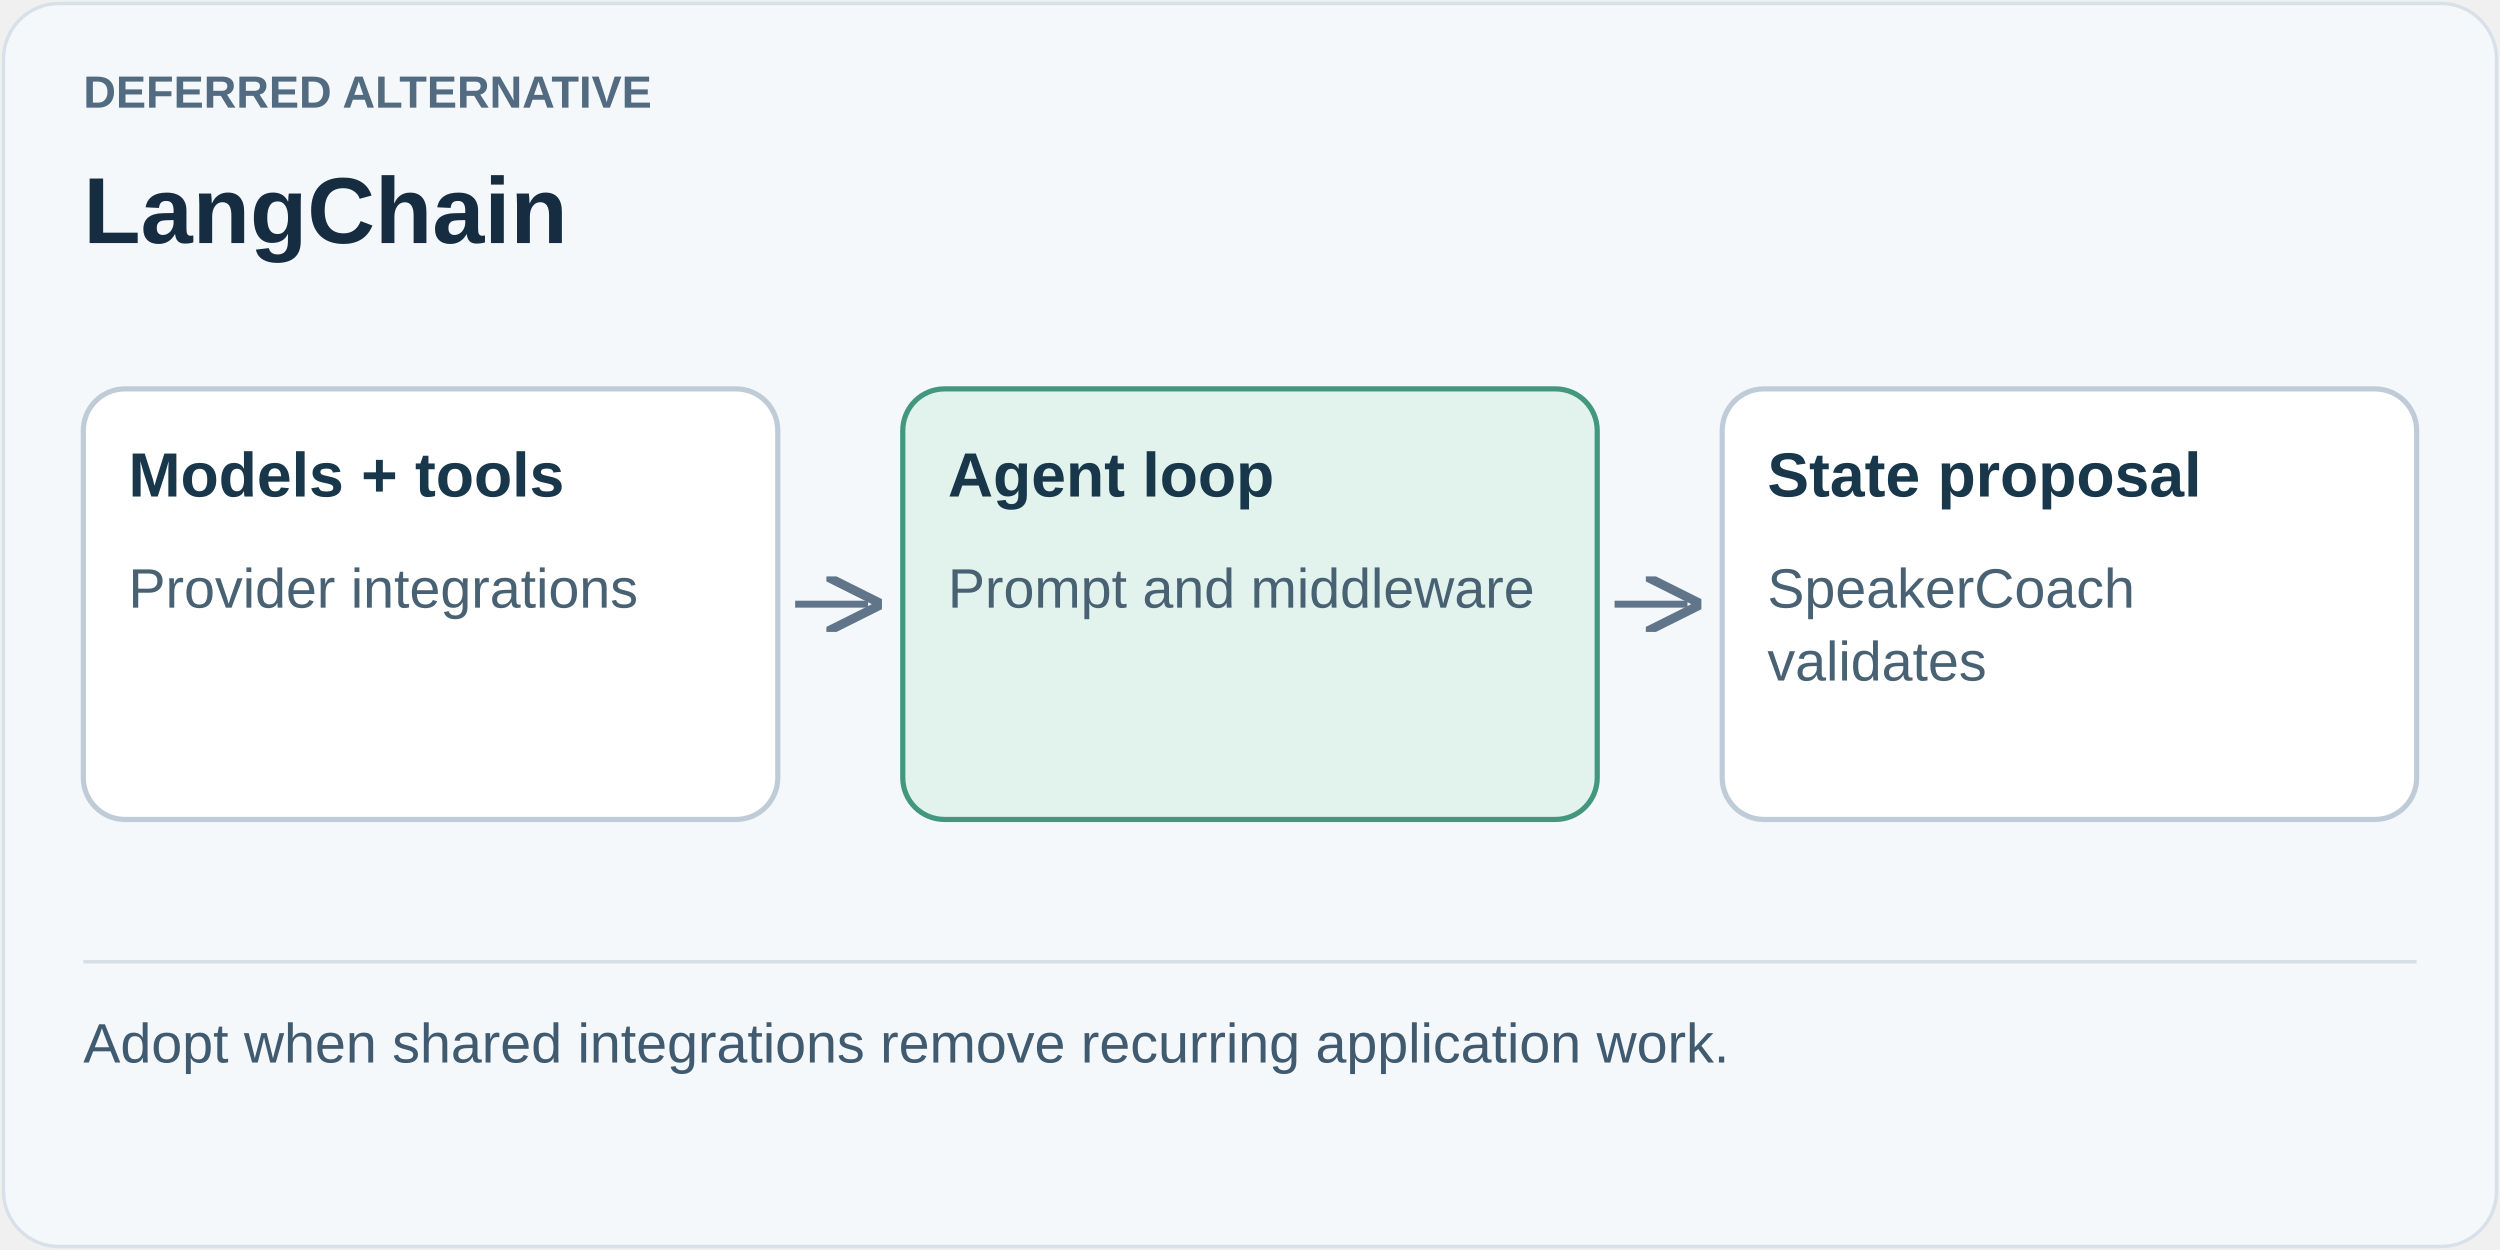
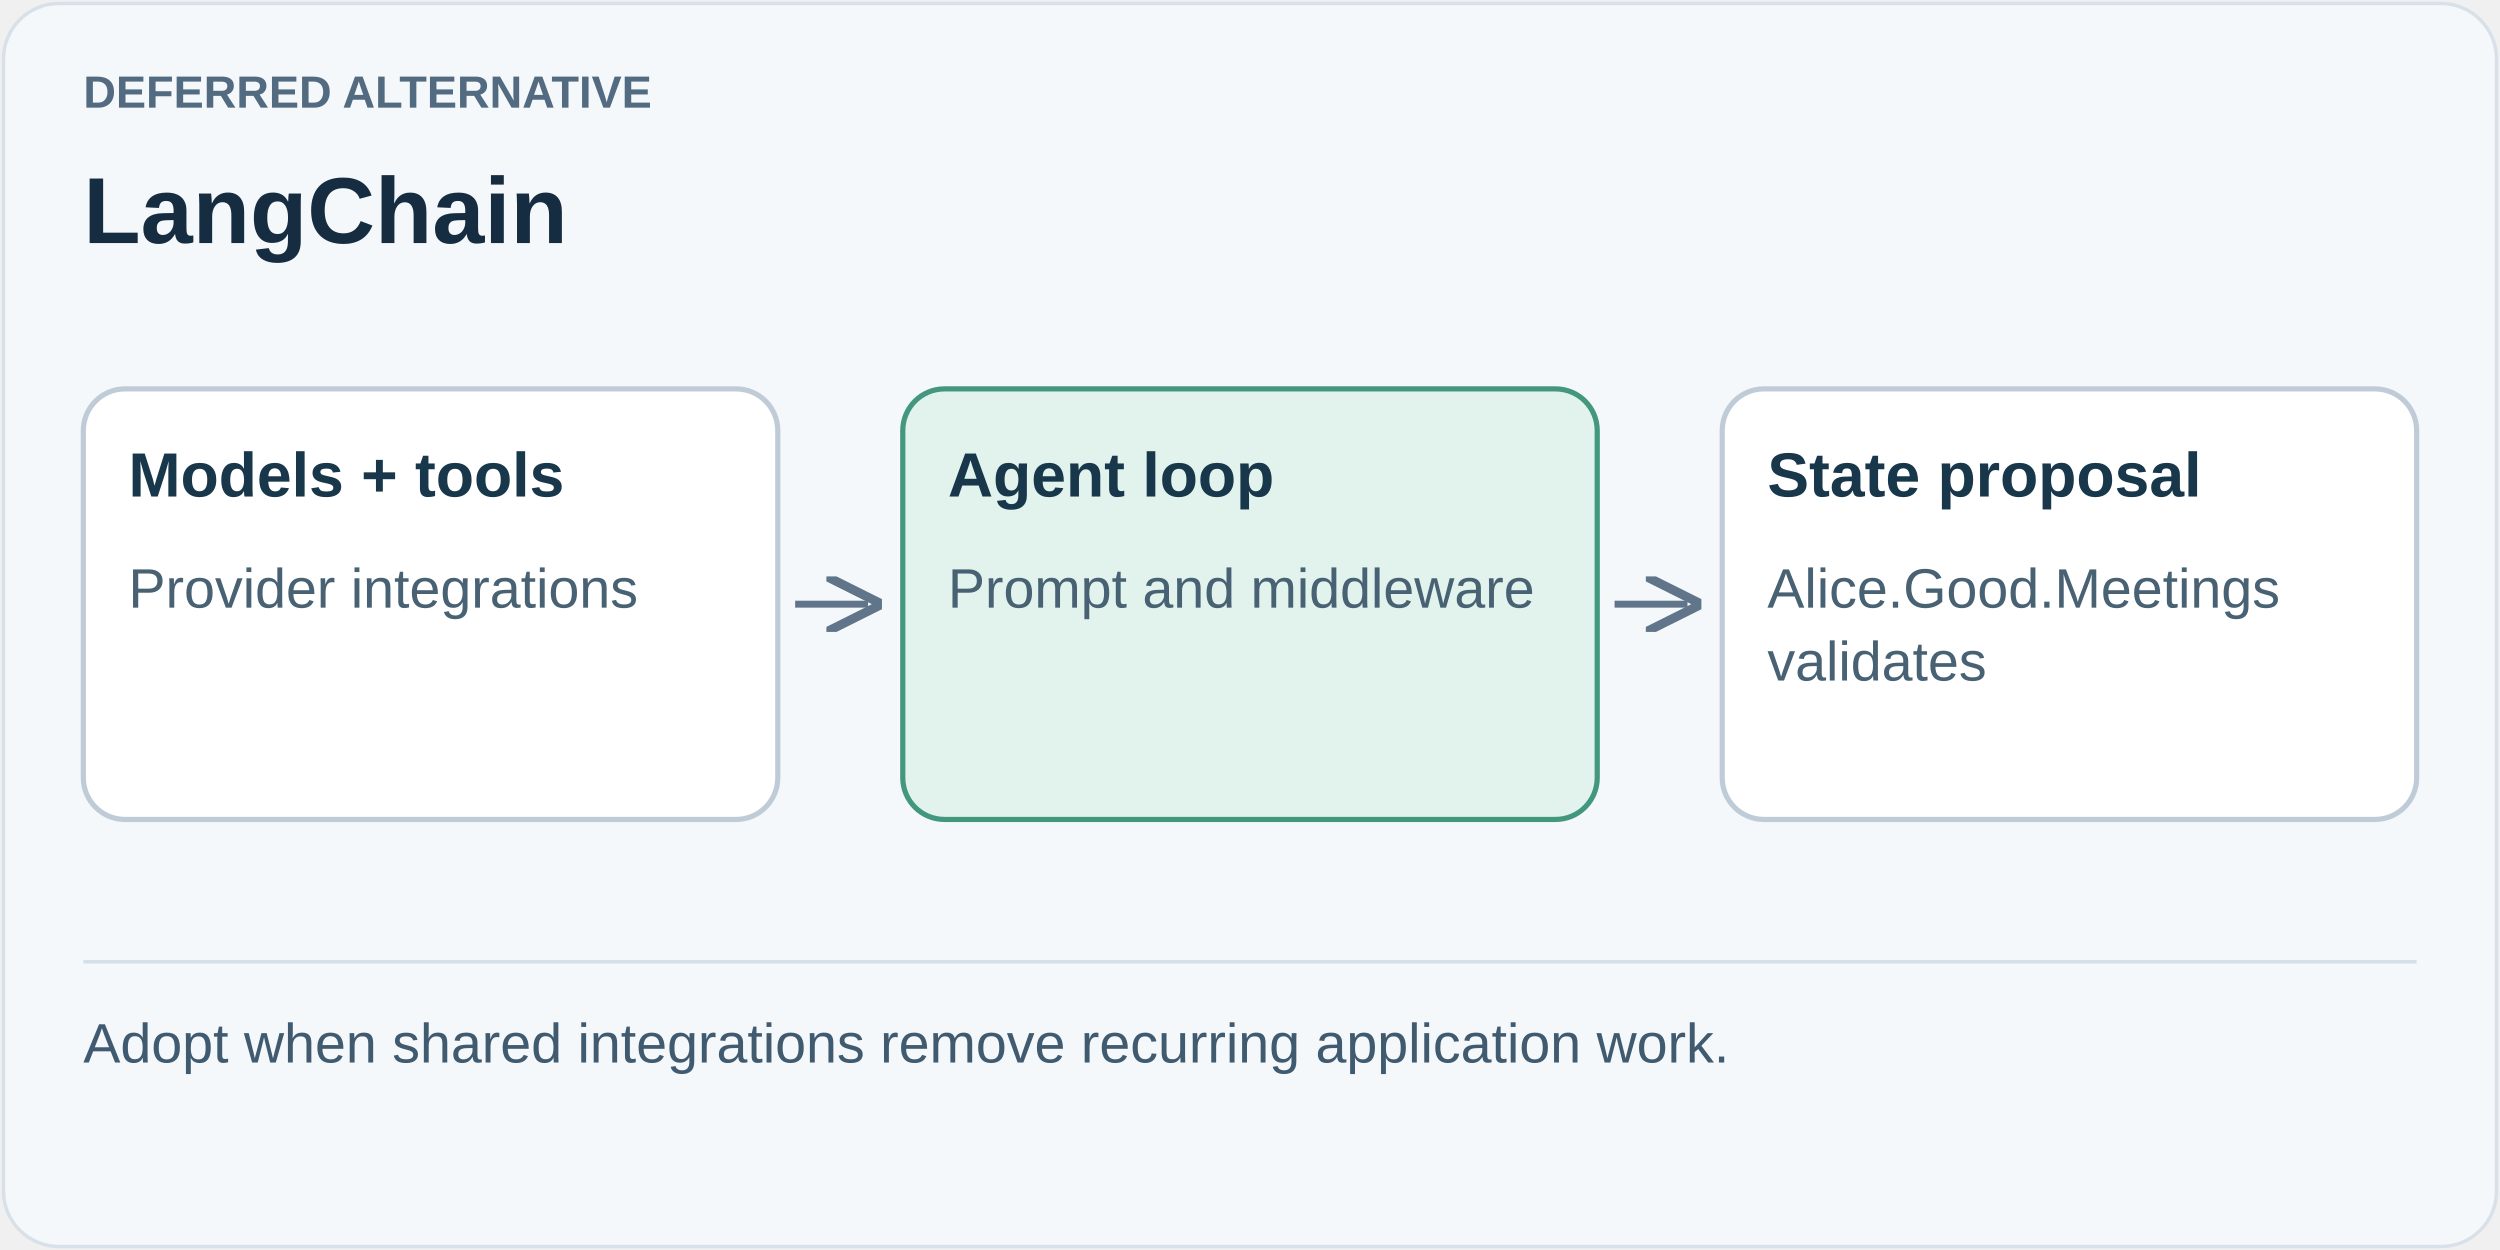
<svg xmlns="http://www.w3.org/2000/svg" width="720" height="360" viewBox="0 0 720 360" role="img" aria-labelledby="title desc">
  <defs>
    <marker id="arrow" markerWidth="8" markerHeight="8" refX="6" refY="4" orient="auto">
      <path d="M0 0 L8 4 L0 8" fill="none" stroke="#61758a" stroke-width="1.3" />
    </marker>
  </defs>
  <rect x="1" y="1" width="718" height="358" rx="16" fill="#f5f8fb" stroke="#d8e1e9" />
  <text x="24" y="31" font-family="Arial, sans-serif" font-size="13" fill="#526b80" font-weight="700">DEFERRED ALTERNATIVE</text>
  <text x="24" y="70" font-family="Arial, sans-serif" font-size="27" fill="#162c40" font-weight="700">LangChain</text>
  <rect x="24" y="112" width="200" height="124" rx="12" fill="#ffffff" stroke="#bfccd8" stroke-width="1.5" />
  <text x="37" y="143" font-family="Arial, sans-serif" font-size="18" fill="#18374b" font-weight="700">Models + tools</text>
  <text x="37" y="175" font-family="Arial, sans-serif" font-size="16" fill="#486274" font-weight="400">Provider integrations</text>
  <path d="M229 174 H250" fill="none" stroke="#61758a" stroke-width="2" marker-end="url(#arrow)" />
  <rect x="260" y="112" width="200" height="124" rx="12" fill="#e1f3ec" stroke="#43977d" stroke-width="1.5" />
  <text x="273" y="143" font-family="Arial, sans-serif" font-size="18" fill="#18374b" font-weight="700">Agent loop</text>
  <text x="273" y="175" font-family="Arial, sans-serif" font-size="16" fill="#486274" font-weight="400">Prompt and middleware</text>
  <path d="M465 174 H486" fill="none" stroke="#61758a" stroke-width="2" marker-end="url(#arrow)" />
  <rect x="496" y="112" width="200" height="124" rx="12" fill="#ffffff" stroke="#bfccd8" stroke-width="1.5" />
  <text x="509" y="143" font-family="Arial, sans-serif" font-size="18" fill="#18374b" font-weight="700">State proposal</text>
-   <text x="509" y="175" font-family="Arial, sans-serif" font-size="16" fill="#486274" font-weight="400">SpeakerCoach</text>
+   <text x="509" y="175" font-family="Arial, sans-serif" font-size="16" fill="#486274" font-weight="400">Alice.Good.Meetings</text>
  <text x="509" y="196" font-family="Arial, sans-serif" font-size="16" fill="#486274" font-weight="400">validates</text>
  <path d="M24 277 H696" stroke="#d5dfe8" />
  <text x="24" y="306" font-family="Arial, sans-serif" font-size="16" fill="#405a70" font-weight="400">Adopt when shared integrations remove recurring application work.</text>
</svg>
